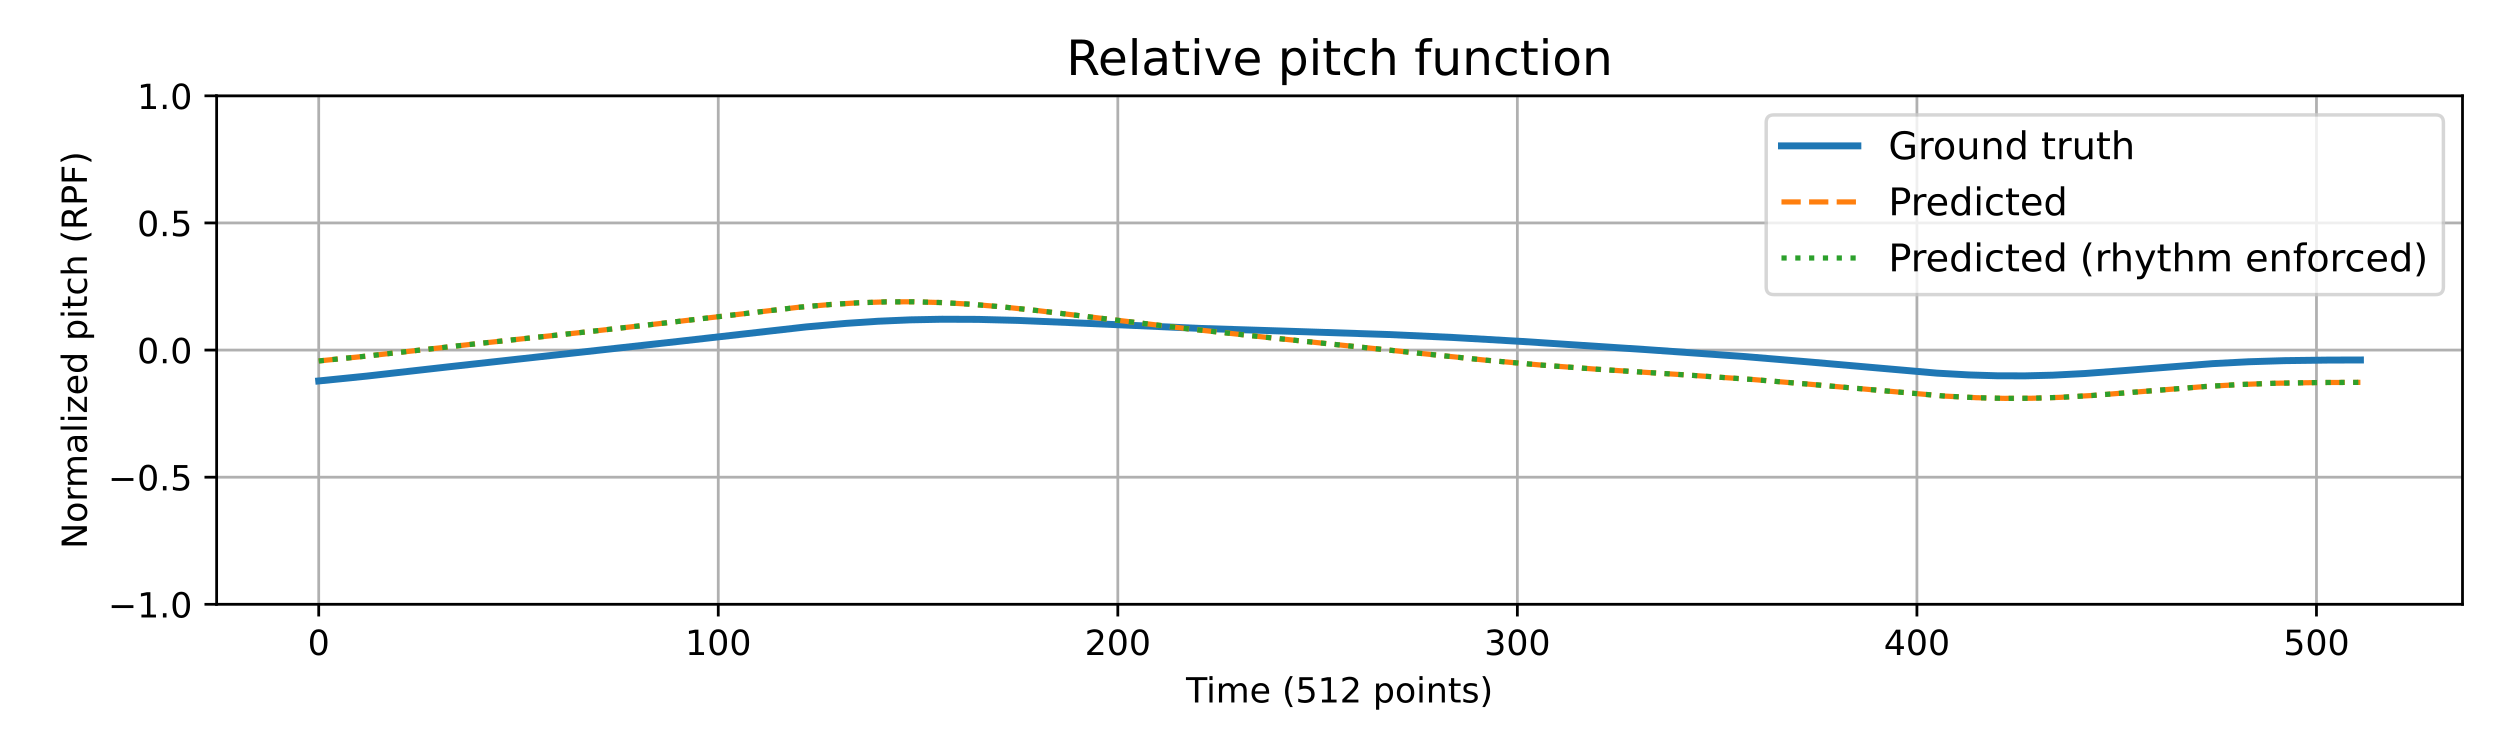
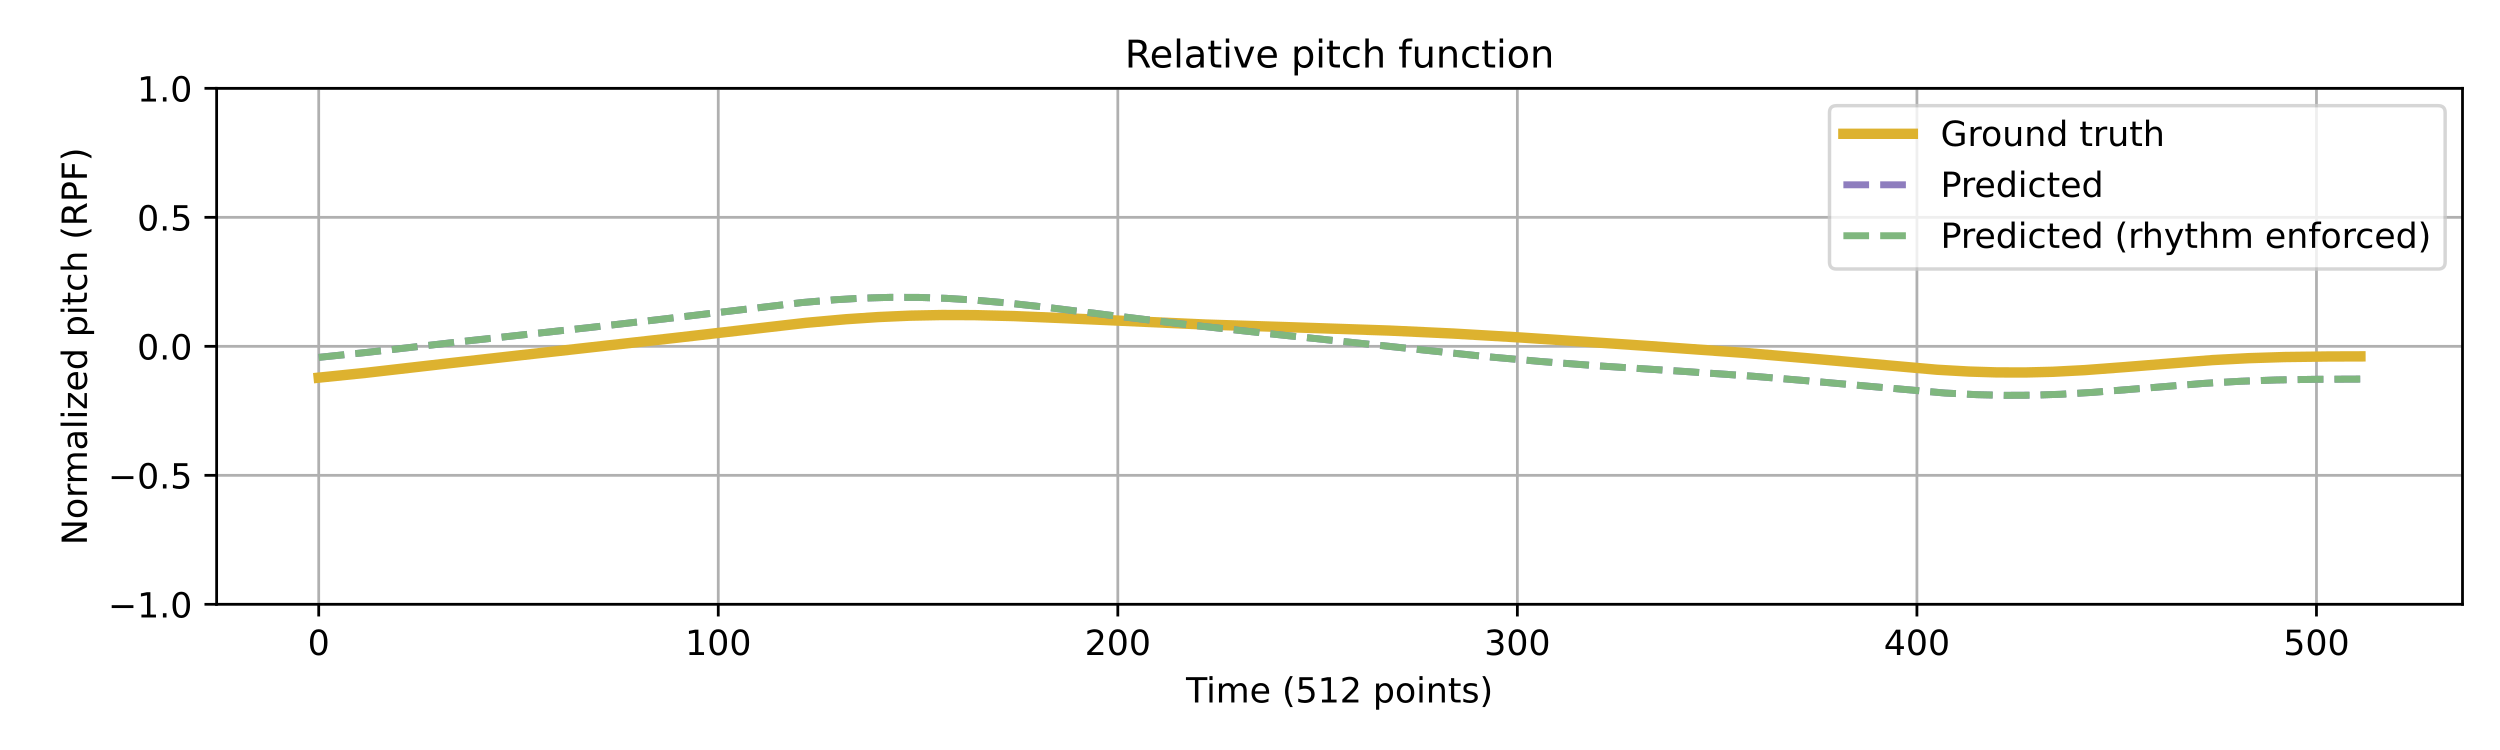
<svg xmlns="http://www.w3.org/2000/svg" xmlns:xlink="http://www.w3.org/1999/xlink" width="720pt" height="216pt" viewBox="0 0 720 216" version="1.1">
  <defs>
    <style type="text/css">*{stroke-linejoin: round; stroke-linecap: butt}</style>
  </defs>
  <g id="figure_1">
    <g id="patch_1">
      <path d="M 0 216  L 720 216  L 720 0  L 0 0  z " style="fill: #ffffff" />
    </g>
    <g id="axes_1">
      <g id="patch_2">
-         <path d="M 62.39 174.04  L 709.2 174.04  L 709.2 27.6  L 62.39 27.6  z " style="fill: #ffffff" />
+         <path d="M 62.39 174.04  L 709.2 174.04  L 709.2 25.44  L 62.39 25.44  z " style="fill: #ffffff" />
      </g>
      <g id="matplotlib.axis_1">
        <g id="xtick_1">
          <g id="line2d_1">
-             <path d="M 91.79 174.04  L 91.79 27.6  " clip-path="url(#p10f158b6f3)" style="fill: none; stroke: #b0b0b0; stroke-width: 0.8; stroke-linecap: square" />
+             <path d="M 91.79 174.04  L 91.79 25.44  " clip-path="url(#p4e95ff999f)" style="fill: none; stroke: #b0b0b0; stroke-width: 0.8; stroke-linecap: square" />
          </g>
          <g id="line2d_2">
            <defs>
-               <path id="mb76a75a63a" d="M 0 0  L 0 3.5  " style="stroke: #000000; stroke-width: 0.8" />
-             </defs>
-             <g>
-               <use xlink:href="#mb76a75a63a" x="91.79" y="174.04" style="stroke: #000000; stroke-width: 0.8" />
+               <path id="m9475a6e374" d="M 0 0  L 0 3.5  " style="stroke: #000000; stroke-width: 0.8" />
+             </defs>
+             <g>
+               <use xlink:href="#m9475a6e374" x="91.79" y="174.04" style="stroke: #000000; stroke-width: 0.8" />
            </g>
          </g>
          <g id="text_1">
            <g transform="translate(88.60921 188.6384) scale(0.1 -0.1)">
              <defs>
                <path id="DejaVuSans-30" d="M 2034 4250  Q 1547 4250 1301 3770  Q 1056 3291 1056 2328  Q 1056 1369 1301 889  Q 1547 409 2034 409  Q 2525 409 2770 889  Q 3016 1369 3016 2328  Q 3016 3291 2770 3770  Q 2525 4250 2034 4250  z M 2034 4750  Q 2819 4750 3233 4129  Q 3647 3509 3647 2328  Q 3647 1150 3233 529  Q 2819 -91 2034 -91  Q 1250 -91 836 529  Q 422 1150 422 2328  Q 422 3509 836 4129  Q 1250 4750 2034 4750  z " transform="scale(0.015625)" />
              </defs>
              <use xlink:href="#DejaVuSans-30" />
            </g>
          </g>
        </g>
        <g id="xtick_2">
          <g id="line2d_3">
-             <path d="M 206.861 174.04  L 206.861 27.6  " clip-path="url(#p10f158b6f3)" style="fill: none; stroke: #b0b0b0; stroke-width: 0.8; stroke-linecap: square" />
+             <path d="M 206.861 174.04  L 206.861 25.44  " clip-path="url(#p4e95ff999f)" style="fill: none; stroke: #b0b0b0; stroke-width: 0.8; stroke-linecap: square" />
          </g>
          <g id="line2d_4">
            <g>
-               <use xlink:href="#mb76a75a63a" x="206.861" y="174.04" style="stroke: #000000; stroke-width: 0.8" />
+               <use xlink:href="#m9475a6e374" x="206.861" y="174.04" style="stroke: #000000; stroke-width: 0.8" />
            </g>
          </g>
          <g id="text_2">
            <g transform="translate(197.317 188.6384) scale(0.1 -0.1)">
              <defs>
                <path id="DejaVuSans-31" d="M 794 531  L 1825 531  L 1825 4091  L 703 3866  L 703 4441  L 1819 4666  L 2450 4666  L 2450 531  L 3481 531  L 3481 0  L 794 0  L 794 531  z " transform="scale(0.015625)" />
              </defs>
              <use xlink:href="#DejaVuSans-31" />
              <use xlink:href="#DejaVuSans-30" transform="translate(63.62305 0)" />
              <use xlink:href="#DejaVuSans-30" transform="translate(127.2461 0)" />
            </g>
          </g>
        </g>
        <g id="xtick_3">
          <g id="line2d_5">
-             <path d="M 321.931 174.04  L 321.931 27.6  " clip-path="url(#p10f158b6f3)" style="fill: none; stroke: #b0b0b0; stroke-width: 0.8; stroke-linecap: square" />
+             <path d="M 321.931 174.04  L 321.931 25.44  " clip-path="url(#p4e95ff999f)" style="fill: none; stroke: #b0b0b0; stroke-width: 0.8; stroke-linecap: square" />
          </g>
          <g id="line2d_6">
            <g>
-               <use xlink:href="#mb76a75a63a" x="321.931" y="174.04" style="stroke: #000000; stroke-width: 0.8" />
+               <use xlink:href="#m9475a6e374" x="321.931" y="174.04" style="stroke: #000000; stroke-width: 0.8" />
            </g>
          </g>
          <g id="text_3">
            <g transform="translate(312.3872 188.6384) scale(0.1 -0.1)">
              <defs>
                <path id="DejaVuSans-32" d="M 1228 531  L 3431 531  L 3431 0  L 469 0  L 469 531  Q 828 903 1448 1529  Q 2069 2156 2228 2338  Q 2531 2678 2651 2914  Q 2772 3150 2772 3378  Q 2772 3750 2511 3984  Q 2250 4219 1831 4219  Q 1534 4219 1204 4116  Q 875 4013 500 3803  L 500 4441  Q 881 4594 1212 4672  Q 1544 4750 1819 4750  Q 2544 4750 2975 4387  Q 3406 4025 3406 3419  Q 3406 3131 3298 2873  Q 3191 2616 2906 2266  Q 2828 2175 2409 1742  Q 1991 1309 1228 531  z " transform="scale(0.015625)" />
              </defs>
              <use xlink:href="#DejaVuSans-32" />
              <use xlink:href="#DejaVuSans-30" transform="translate(63.62305 0)" />
              <use xlink:href="#DejaVuSans-30" transform="translate(127.2461 0)" />
            </g>
          </g>
        </g>
        <g id="xtick_4">
          <g id="line2d_7">
-             <path d="M 437.001 174.04  L 437.001 27.6  " clip-path="url(#p10f158b6f3)" style="fill: none; stroke: #b0b0b0; stroke-width: 0.8; stroke-linecap: square" />
+             <path d="M 437.001 174.04  L 437.001 25.44  " clip-path="url(#p4e95ff999f)" style="fill: none; stroke: #b0b0b0; stroke-width: 0.8; stroke-linecap: square" />
          </g>
          <g id="line2d_8">
            <g>
-               <use xlink:href="#mb76a75a63a" x="437.001" y="174.04" style="stroke: #000000; stroke-width: 0.8" />
+               <use xlink:href="#m9475a6e374" x="437.001" y="174.04" style="stroke: #000000; stroke-width: 0.8" />
            </g>
          </g>
          <g id="text_4">
            <g transform="translate(427.4575 188.6384) scale(0.1 -0.1)">
              <defs>
                <path id="DejaVuSans-33" d="M 2597 2516  Q 3050 2419 3304 2112  Q 3559 1806 3559 1356  Q 3559 666 3084 287  Q 2609 -91 1734 -91  Q 1441 -91 1130 -33  Q 819 25 488 141  L 488 750  Q 750 597 1062 519  Q 1375 441 1716 441  Q 2309 441 2620 675  Q 2931 909 2931 1356  Q 2931 1769 2642 2001  Q 2353 2234 1838 2234  L 1294 2234  L 1294 2753  L 1863 2753  Q 2328 2753 2575 2939  Q 2822 3125 2822 3475  Q 2822 3834 2567 4026  Q 2313 4219 1838 4219  Q 1578 4219 1281 4162  Q 984 4106 628 3988  L 628 4550  Q 988 4650 1302 4700  Q 1616 4750 1894 4750  Q 2613 4750 3031 4423  Q 3450 4097 3450 3541  Q 3450 3153 3228 2886  Q 3006 2619 2597 2516  z " transform="scale(0.015625)" />
              </defs>
              <use xlink:href="#DejaVuSans-33" />
              <use xlink:href="#DejaVuSans-30" transform="translate(63.62305 0)" />
              <use xlink:href="#DejaVuSans-30" transform="translate(127.2461 0)" />
            </g>
          </g>
        </g>
        <g id="xtick_5">
          <g id="line2d_9">
-             <path d="M 552.072 174.04  L 552.072 27.6  " clip-path="url(#p10f158b6f3)" style="fill: none; stroke: #b0b0b0; stroke-width: 0.8; stroke-linecap: square" />
+             <path d="M 552.072 174.04  L 552.072 25.44  " clip-path="url(#p4e95ff999f)" style="fill: none; stroke: #b0b0b0; stroke-width: 0.8; stroke-linecap: square" />
          </g>
          <g id="line2d_10">
            <g>
-               <use xlink:href="#mb76a75a63a" x="552.072" y="174.04" style="stroke: #000000; stroke-width: 0.8" />
+               <use xlink:href="#m9475a6e374" x="552.072" y="174.04" style="stroke: #000000; stroke-width: 0.8" />
            </g>
          </g>
          <g id="text_5">
            <g transform="translate(542.5278 188.6384) scale(0.1 -0.1)">
              <defs>
                <path id="DejaVuSans-34" d="M 2419 4116  L 825 1625  L 2419 1625  L 2419 4116  z M 2253 4666  L 3047 4666  L 3047 1625  L 3713 1625  L 3713 1100  L 3047 1100  L 3047 0  L 2419 0  L 2419 1100  L 313 1100  L 313 1709  L 2253 4666  z " transform="scale(0.015625)" />
              </defs>
              <use xlink:href="#DejaVuSans-34" />
              <use xlink:href="#DejaVuSans-30" transform="translate(63.62305 0)" />
              <use xlink:href="#DejaVuSans-30" transform="translate(127.2461 0)" />
            </g>
          </g>
        </g>
        <g id="xtick_6">
          <g id="line2d_11">
-             <path d="M 667.142 174.04  L 667.142 27.6  " clip-path="url(#p10f158b6f3)" style="fill: none; stroke: #b0b0b0; stroke-width: 0.8; stroke-linecap: square" />
+             <path d="M 667.142 174.04  L 667.142 25.44  " clip-path="url(#p4e95ff999f)" style="fill: none; stroke: #b0b0b0; stroke-width: 0.8; stroke-linecap: square" />
          </g>
          <g id="line2d_12">
            <g>
-               <use xlink:href="#mb76a75a63a" x="667.142" y="174.04" style="stroke: #000000; stroke-width: 0.8" />
+               <use xlink:href="#m9475a6e374" x="667.142" y="174.04" style="stroke: #000000; stroke-width: 0.8" />
            </g>
          </g>
          <g id="text_6">
            <g transform="translate(657.5981 188.6384) scale(0.1 -0.1)">
              <defs>
                <path id="DejaVuSans-35" d="M 691 4666  L 3169 4666  L 3169 4134  L 1269 4134  L 1269 2991  Q 1406 3038 1543 3061  Q 1681 3084 1819 3084  Q 2600 3084 3056 2656  Q 3513 2228 3513 1497  Q 3513 744 3044 326  Q 2575 -91 1722 -91  Q 1428 -91 1123 -41  Q 819 9 494 109  L 494 744  Q 775 591 1075 516  Q 1375 441 1709 441  Q 2250 441 2565 725  Q 2881 1009 2881 1497  Q 2881 1984 2565 2268  Q 2250 2553 1709 2553  Q 1456 2553 1204 2497  Q 953 2441 691 2322  L 691 4666  z " transform="scale(0.015625)" />
              </defs>
              <use xlink:href="#DejaVuSans-35" />
              <use xlink:href="#DejaVuSans-30" transform="translate(63.62305 0)" />
              <use xlink:href="#DejaVuSans-30" transform="translate(127.2461 0)" />
            </g>
          </g>
        </g>
        <g id="text_7">
          <g transform="translate(341.5817 202.3166) scale(0.1 -0.1)">
            <defs>
              <path id="DejaVuSans-54" d="M -19 4666  L 3928 4666  L 3928 4134  L 2272 4134  L 2272 0  L 1638 0  L 1638 4134  L -19 4134  L -19 4666  z " transform="scale(0.015625)" />
              <path id="DejaVuSans-69" d="M 603 3500  L 1178 3500  L 1178 0  L 603 0  L 603 3500  z M 603 4863  L 1178 4863  L 1178 4134  L 603 4134  L 603 4863  z " transform="scale(0.015625)" />
              <path id="DejaVuSans-6d" d="M 3328 2828  Q 3544 3216 3844 3400  Q 4144 3584 4550 3584  Q 5097 3584 5394 3201  Q 5691 2819 5691 2113  L 5691 0  L 5113 0  L 5113 2094  Q 5113 2597 4934 2840  Q 4756 3084 4391 3084  Q 3944 3084 3684 2787  Q 3425 2491 3425 1978  L 3425 0  L 2847 0  L 2847 2094  Q 2847 2600 2669 2842  Q 2491 3084 2119 3084  Q 1678 3084 1418 2786  Q 1159 2488 1159 1978  L 1159 0  L 581 0  L 581 3500  L 1159 3500  L 1159 2956  Q 1356 3278 1631 3431  Q 1906 3584 2284 3584  Q 2666 3584 2933 3390  Q 3200 3197 3328 2828  z " transform="scale(0.015625)" />
              <path id="DejaVuSans-65" d="M 3597 1894  L 3597 1613  L 953 1613  Q 991 1019 1311 708  Q 1631 397 2203 397  Q 2534 397 2845 478  Q 3156 559 3463 722  L 3463 178  Q 3153 47 2828 -22  Q 2503 -91 2169 -91  Q 1331 -91 842 396  Q 353 884 353 1716  Q 353 2575 817 3079  Q 1281 3584 2069 3584  Q 2775 3584 3186 3129  Q 3597 2675 3597 1894  z M 3022 2063  Q 3016 2534 2758 2815  Q 2500 3097 2075 3097  Q 1594 3097 1305 2825  Q 1016 2553 972 2059  L 3022 2063  z " transform="scale(0.015625)" />
              <path id="DejaVuSans-20" transform="scale(0.015625)" />
              <path id="DejaVuSans-28" d="M 1984 4856  Q 1566 4138 1362 3434  Q 1159 2731 1159 2009  Q 1159 1288 1364 580  Q 1569 -128 1984 -844  L 1484 -844  Q 1016 -109 783 600  Q 550 1309 550 2009  Q 550 2706 781 3412  Q 1013 4119 1484 4856  L 1984 4856  z " transform="scale(0.015625)" />
              <path id="DejaVuSans-70" d="M 1159 525  L 1159 -1331  L 581 -1331  L 581 3500  L 1159 3500  L 1159 2969  Q 1341 3281 1617 3432  Q 1894 3584 2278 3584  Q 2916 3584 3314 3078  Q 3713 2572 3713 1747  Q 3713 922 3314 415  Q 2916 -91 2278 -91  Q 1894 -91 1617 61  Q 1341 213 1159 525  z M 3116 1747  Q 3116 2381 2855 2742  Q 2594 3103 2138 3103  Q 1681 3103 1420 2742  Q 1159 2381 1159 1747  Q 1159 1113 1420 752  Q 1681 391 2138 391  Q 2594 391 2855 752  Q 3116 1113 3116 1747  z " transform="scale(0.015625)" />
              <path id="DejaVuSans-6f" d="M 1959 3097  Q 1497 3097 1228 2736  Q 959 2375 959 1747  Q 959 1119 1226 758  Q 1494 397 1959 397  Q 2419 397 2687 759  Q 2956 1122 2956 1747  Q 2956 2369 2687 2733  Q 2419 3097 1959 3097  z M 1959 3584  Q 2709 3584 3137 3096  Q 3566 2609 3566 1747  Q 3566 888 3137 398  Q 2709 -91 1959 -91  Q 1206 -91 779 398  Q 353 888 353 1747  Q 353 2609 779 3096  Q 1206 3584 1959 3584  z " transform="scale(0.015625)" />
              <path id="DejaVuSans-6e" d="M 3513 2113  L 3513 0  L 2938 0  L 2938 2094  Q 2938 2591 2744 2837  Q 2550 3084 2163 3084  Q 1697 3084 1428 2787  Q 1159 2491 1159 1978  L 1159 0  L 581 0  L 581 3500  L 1159 3500  L 1159 2956  Q 1366 3272 1645 3428  Q 1925 3584 2291 3584  Q 2894 3584 3203 3211  Q 3513 2838 3513 2113  z " transform="scale(0.015625)" />
              <path id="DejaVuSans-74" d="M 1172 4494  L 1172 3500  L 2356 3500  L 2356 3053  L 1172 3053  L 1172 1153  Q 1172 725 1289 603  Q 1406 481 1766 481  L 2356 481  L 2356 0  L 1766 0  Q 1100 0 847 248  Q 594 497 594 1153  L 594 3053  L 172 3053  L 172 3500  L 594 3500  L 594 4494  L 1172 4494  z " transform="scale(0.015625)" />
              <path id="DejaVuSans-73" d="M 2834 3397  L 2834 2853  Q 2591 2978 2328 3040  Q 2066 3103 1784 3103  Q 1356 3103 1142 2972  Q 928 2841 928 2578  Q 928 2378 1081 2264  Q 1234 2150 1697 2047  L 1894 2003  Q 2506 1872 2764 1633  Q 3022 1394 3022 966  Q 3022 478 2636 193  Q 2250 -91 1575 -91  Q 1294 -91 989 -36  Q 684 19 347 128  L 347 722  Q 666 556 975 473  Q 1284 391 1588 391  Q 1994 391 2212 530  Q 2431 669 2431 922  Q 2431 1156 2273 1281  Q 2116 1406 1581 1522  L 1381 1569  Q 847 1681 609 1914  Q 372 2147 372 2553  Q 372 3047 722 3315  Q 1072 3584 1716 3584  Q 2034 3584 2315 3537  Q 2597 3491 2834 3397  z " transform="scale(0.015625)" />
              <path id="DejaVuSans-29" d="M 513 4856  L 1013 4856  Q 1481 4119 1714 3412  Q 1947 2706 1947 2009  Q 1947 1309 1714 600  Q 1481 -109 1013 -844  L 513 -844  Q 928 -128 1133 580  Q 1338 1288 1338 2009  Q 1338 2731 1133 3434  Q 928 4138 513 4856  z " transform="scale(0.015625)" />
            </defs>
            <use xlink:href="#DejaVuSans-54" />
            <use xlink:href="#DejaVuSans-69" transform="translate(57.95898 0)" />
            <use xlink:href="#DejaVuSans-6d" transform="translate(85.74219 0)" />
            <use xlink:href="#DejaVuSans-65" transform="translate(183.1543 0)" />
            <use xlink:href="#DejaVuSans-20" transform="translate(244.6777 0)" />
            <use xlink:href="#DejaVuSans-28" transform="translate(276.4648 0)" />
            <use xlink:href="#DejaVuSans-35" transform="translate(315.4785 0)" />
            <use xlink:href="#DejaVuSans-31" transform="translate(379.1016 0)" />
            <use xlink:href="#DejaVuSans-32" transform="translate(442.7246 0)" />
            <use xlink:href="#DejaVuSans-20" transform="translate(506.3477 0)" />
            <use xlink:href="#DejaVuSans-70" transform="translate(538.1348 0)" />
            <use xlink:href="#DejaVuSans-6f" transform="translate(601.6113 0)" />
            <use xlink:href="#DejaVuSans-69" transform="translate(662.793 0)" />
            <use xlink:href="#DejaVuSans-6e" transform="translate(690.5762 0)" />
            <use xlink:href="#DejaVuSans-74" transform="translate(753.9551 0)" />
            <use xlink:href="#DejaVuSans-73" transform="translate(793.1641 0)" />
            <use xlink:href="#DejaVuSans-29" transform="translate(845.2637 0)" />
          </g>
        </g>
      </g>
      <g id="matplotlib.axis_2">
        <g id="ytick_1">
          <g id="line2d_13">
-             <path d="M 62.39 174.04  L 709.2 174.04  " clip-path="url(#p10f158b6f3)" style="fill: none; stroke: #b0b0b0; stroke-width: 0.8; stroke-linecap: square" />
+             <path d="M 62.39 174.04  L 709.2 174.04  " clip-path="url(#p4e95ff999f)" style="fill: none; stroke: #b0b0b0; stroke-width: 0.8; stroke-linecap: square" />
          </g>
          <g id="line2d_14">
            <defs>
-               <path id="m7c48af4e70" d="M 0 0  L -3.5 0  " style="stroke: #000000; stroke-width: 0.8" />
-             </defs>
-             <g>
-               <use xlink:href="#m7c48af4e70" x="62.39" y="174.04" style="stroke: #000000; stroke-width: 0.8" />
+               <path id="m47ef231049" d="M 0 0  L -3.5 0  " style="stroke: #000000; stroke-width: 0.8" />
+             </defs>
+             <g>
+               <use xlink:href="#m47ef231049" x="62.39" y="174.04" style="stroke: #000000; stroke-width: 0.8" />
            </g>
          </g>
          <g id="text_8">
            <g transform="translate(31.10719 177.8392) scale(0.1 -0.1)">
              <defs>
                <path id="DejaVuSans-2212" d="M 678 2272  L 4684 2272  L 4684 1741  L 678 1741  L 678 2272  z " transform="scale(0.015625)" />
                <path id="DejaVuSans-2e" d="M 684 794  L 1344 794  L 1344 0  L 684 0  L 684 794  z " transform="scale(0.015625)" />
              </defs>
              <use xlink:href="#DejaVuSans-2212" />
              <use xlink:href="#DejaVuSans-31" transform="translate(83.78906 0)" />
              <use xlink:href="#DejaVuSans-2e" transform="translate(147.4121 0)" />
              <use xlink:href="#DejaVuSans-30" transform="translate(179.1992 0)" />
            </g>
          </g>
        </g>
        <g id="ytick_2">
          <g id="line2d_15">
-             <path d="M 62.39 137.43  L 709.2 137.43  " clip-path="url(#p10f158b6f3)" style="fill: none; stroke: #b0b0b0; stroke-width: 0.8; stroke-linecap: square" />
+             <path d="M 62.39 136.89  L 709.2 136.89  " clip-path="url(#p4e95ff999f)" style="fill: none; stroke: #b0b0b0; stroke-width: 0.8; stroke-linecap: square" />
          </g>
          <g id="line2d_16">
            <g>
-               <use xlink:href="#m7c48af4e70" x="62.39" y="137.43" style="stroke: #000000; stroke-width: 0.8" />
+               <use xlink:href="#m47ef231049" x="62.39" y="136.89" style="stroke: #000000; stroke-width: 0.8" />
            </g>
          </g>
          <g id="text_9">
-             <g transform="translate(31.10719 141.2292) scale(0.1 -0.1)">
+             <g transform="translate(31.10719 140.6892) scale(0.1 -0.1)">
              <use xlink:href="#DejaVuSans-2212" />
              <use xlink:href="#DejaVuSans-30" transform="translate(83.78906 0)" />
              <use xlink:href="#DejaVuSans-2e" transform="translate(147.4121 0)" />
              <use xlink:href="#DejaVuSans-35" transform="translate(179.1992 0)" />
            </g>
          </g>
        </g>
        <g id="ytick_3">
          <g id="line2d_17">
-             <path d="M 62.39 100.82  L 709.2 100.82  " clip-path="url(#p10f158b6f3)" style="fill: none; stroke: #b0b0b0; stroke-width: 0.8; stroke-linecap: square" />
+             <path d="M 62.39 99.74  L 709.2 99.74  " clip-path="url(#p4e95ff999f)" style="fill: none; stroke: #b0b0b0; stroke-width: 0.8; stroke-linecap: square" />
          </g>
          <g id="line2d_18">
            <g>
-               <use xlink:href="#m7c48af4e70" x="62.39" y="100.82" style="stroke: #000000; stroke-width: 0.8" />
+               <use xlink:href="#m47ef231049" x="62.39" y="99.74" style="stroke: #000000; stroke-width: 0.8" />
            </g>
          </g>
          <g id="text_10">
-             <g transform="translate(39.48687 104.6192) scale(0.1 -0.1)">
+             <g transform="translate(39.48687 103.5392) scale(0.1 -0.1)">
              <use xlink:href="#DejaVuSans-30" />
              <use xlink:href="#DejaVuSans-2e" transform="translate(63.62305 0)" />
              <use xlink:href="#DejaVuSans-30" transform="translate(95.41016 0)" />
            </g>
          </g>
        </g>
        <g id="ytick_4">
          <g id="line2d_19">
-             <path d="M 62.39 64.21  L 709.2 64.21  " clip-path="url(#p10f158b6f3)" style="fill: none; stroke: #b0b0b0; stroke-width: 0.8; stroke-linecap: square" />
+             <path d="M 62.39 62.59  L 709.2 62.59  " clip-path="url(#p4e95ff999f)" style="fill: none; stroke: #b0b0b0; stroke-width: 0.8; stroke-linecap: square" />
          </g>
          <g id="line2d_20">
            <g>
-               <use xlink:href="#m7c48af4e70" x="62.39" y="64.21" style="stroke: #000000; stroke-width: 0.8" />
+               <use xlink:href="#m47ef231049" x="62.39" y="62.59" style="stroke: #000000; stroke-width: 0.8" />
            </g>
          </g>
          <g id="text_11">
-             <g transform="translate(39.48687 68.00922) scale(0.1 -0.1)">
+             <g transform="translate(39.48687 66.38922) scale(0.1 -0.1)">
              <use xlink:href="#DejaVuSans-30" />
              <use xlink:href="#DejaVuSans-2e" transform="translate(63.62305 0)" />
              <use xlink:href="#DejaVuSans-35" transform="translate(95.41016 0)" />
            </g>
          </g>
        </g>
        <g id="ytick_5">
          <g id="line2d_21">
-             <path d="M 62.39 27.6  L 709.2 27.6  " clip-path="url(#p10f158b6f3)" style="fill: none; stroke: #b0b0b0; stroke-width: 0.8; stroke-linecap: square" />
+             <path d="M 62.39 25.44  L 709.2 25.44  " clip-path="url(#p4e95ff999f)" style="fill: none; stroke: #b0b0b0; stroke-width: 0.8; stroke-linecap: square" />
          </g>
          <g id="line2d_22">
            <g>
-               <use xlink:href="#m7c48af4e70" x="62.39" y="27.6" style="stroke: #000000; stroke-width: 0.8" />
+               <use xlink:href="#m47ef231049" x="62.39" y="25.44" style="stroke: #000000; stroke-width: 0.8" />
            </g>
          </g>
          <g id="text_12">
-             <g transform="translate(39.48687 31.39922) scale(0.1 -0.1)">
+             <g transform="translate(39.48687 29.23922) scale(0.1 -0.1)">
              <use xlink:href="#DejaVuSans-31" />
              <use xlink:href="#DejaVuSans-2e" transform="translate(63.62305 0)" />
              <use xlink:href="#DejaVuSans-30" transform="translate(95.41016 0)" />
            </g>
          </g>
        </g>
        <g id="text_13">
-           <g transform="translate(25.0275 158.0614) rotate(-90) scale(0.1 -0.1)">
+           <g transform="translate(25.0275 156.9814) rotate(-90) scale(0.1 -0.1)">
            <defs>
              <path id="DejaVuSans-4e" d="M 628 4666  L 1478 4666  L 3547 763  L 3547 4666  L 4159 4666  L 4159 0  L 3309 0  L 1241 3903  L 1241 0  L 628 0  L 628 4666  z " transform="scale(0.015625)" />
              <path id="DejaVuSans-72" d="M 2631 2963  Q 2534 3019 2420 3045  Q 2306 3072 2169 3072  Q 1681 3072 1420 2755  Q 1159 2438 1159 1844  L 1159 0  L 581 0  L 581 3500  L 1159 3500  L 1159 2956  Q 1341 3275 1631 3429  Q 1922 3584 2338 3584  Q 2397 3584 2469 3576  Q 2541 3569 2628 3553  L 2631 2963  z " transform="scale(0.015625)" />
              <path id="DejaVuSans-61" d="M 2194 1759  Q 1497 1759 1228 1600  Q 959 1441 959 1056  Q 959 750 1161 570  Q 1363 391 1709 391  Q 2188 391 2477 730  Q 2766 1069 2766 1631  L 2766 1759  L 2194 1759  z M 3341 1997  L 3341 0  L 2766 0  L 2766 531  Q 2569 213 2275 61  Q 1981 -91 1556 -91  Q 1019 -91 701 211  Q 384 513 384 1019  Q 384 1609 779 1909  Q 1175 2209 1959 2209  L 2766 2209  L 2766 2266  Q 2766 2663 2505 2880  Q 2244 3097 1772 3097  Q 1472 3097 1187 3025  Q 903 2953 641 2809  L 641 3341  Q 956 3463 1253 3523  Q 1550 3584 1831 3584  Q 2591 3584 2966 3190  Q 3341 2797 3341 1997  z " transform="scale(0.015625)" />
              <path id="DejaVuSans-6c" d="M 603 4863  L 1178 4863  L 1178 0  L 603 0  L 603 4863  z " transform="scale(0.015625)" />
              <path id="DejaVuSans-7a" d="M 353 3500  L 3084 3500  L 3084 2975  L 922 459  L 3084 459  L 3084 0  L 275 0  L 275 525  L 2438 3041  L 353 3041  L 353 3500  z " transform="scale(0.015625)" />
              <path id="DejaVuSans-64" d="M 2906 2969  L 2906 4863  L 3481 4863  L 3481 0  L 2906 0  L 2906 525  Q 2725 213 2448 61  Q 2172 -91 1784 -91  Q 1150 -91 751 415  Q 353 922 353 1747  Q 353 2572 751 3078  Q 1150 3584 1784 3584  Q 2172 3584 2448 3432  Q 2725 3281 2906 2969  z M 947 1747  Q 947 1113 1208 752  Q 1469 391 1925 391  Q 2381 391 2643 752  Q 2906 1113 2906 1747  Q 2906 2381 2643 2742  Q 2381 3103 1925 3103  Q 1469 3103 1208 2742  Q 947 2381 947 1747  z " transform="scale(0.015625)" />
              <path id="DejaVuSans-63" d="M 3122 3366  L 3122 2828  Q 2878 2963 2633 3030  Q 2388 3097 2138 3097  Q 1578 3097 1268 2742  Q 959 2388 959 1747  Q 959 1106 1268 751  Q 1578 397 2138 397  Q 2388 397 2633 464  Q 2878 531 3122 666  L 3122 134  Q 2881 22 2623 -34  Q 2366 -91 2075 -91  Q 1284 -91 818 406  Q 353 903 353 1747  Q 353 2603 823 3093  Q 1294 3584 2113 3584  Q 2378 3584 2631 3529  Q 2884 3475 3122 3366  z " transform="scale(0.015625)" />
              <path id="DejaVuSans-68" d="M 3513 2113  L 3513 0  L 2938 0  L 2938 2094  Q 2938 2591 2744 2837  Q 2550 3084 2163 3084  Q 1697 3084 1428 2787  Q 1159 2491 1159 1978  L 1159 0  L 581 0  L 581 4863  L 1159 4863  L 1159 2956  Q 1366 3272 1645 3428  Q 1925 3584 2291 3584  Q 2894 3584 3203 3211  Q 3513 2838 3513 2113  z " transform="scale(0.015625)" />
              <path id="DejaVuSans-52" d="M 2841 2188  Q 3044 2119 3236 1894  Q 3428 1669 3622 1275  L 4263 0  L 3584 0  L 2988 1197  Q 2756 1666 2539 1819  Q 2322 1972 1947 1972  L 1259 1972  L 1259 0  L 628 0  L 628 4666  L 2053 4666  Q 2853 4666 3247 4331  Q 3641 3997 3641 3322  Q 3641 2881 3436 2590  Q 3231 2300 2841 2188  z M 1259 4147  L 1259 2491  L 2053 2491  Q 2509 2491 2742 2702  Q 2975 2913 2975 3322  Q 2975 3731 2742 3939  Q 2509 4147 2053 4147  L 1259 4147  z " transform="scale(0.015625)" />
              <path id="DejaVuSans-50" d="M 1259 4147  L 1259 2394  L 2053 2394  Q 2494 2394 2734 2622  Q 2975 2850 2975 3272  Q 2975 3691 2734 3919  Q 2494 4147 2053 4147  L 1259 4147  z M 628 4666  L 2053 4666  Q 2838 4666 3239 4311  Q 3641 3956 3641 3272  Q 3641 2581 3239 2228  Q 2838 1875 2053 1875  L 1259 1875  L 1259 0  L 628 0  L 628 4666  z " transform="scale(0.015625)" />
              <path id="DejaVuSans-46" d="M 628 4666  L 3309 4666  L 3309 4134  L 1259 4134  L 1259 2759  L 3109 2759  L 3109 2228  L 1259 2228  L 1259 0  L 628 0  L 628 4666  z " transform="scale(0.015625)" />
            </defs>
            <use xlink:href="#DejaVuSans-4e" />
            <use xlink:href="#DejaVuSans-6f" transform="translate(74.80469 0)" />
            <use xlink:href="#DejaVuSans-72" transform="translate(135.9863 0)" />
            <use xlink:href="#DejaVuSans-6d" transform="translate(175.3496 0)" />
            <use xlink:href="#DejaVuSans-61" transform="translate(272.7617 0)" />
            <use xlink:href="#DejaVuSans-6c" transform="translate(334.041 0)" />
            <use xlink:href="#DejaVuSans-69" transform="translate(361.8242 0)" />
            <use xlink:href="#DejaVuSans-7a" transform="translate(389.6074 0)" />
            <use xlink:href="#DejaVuSans-65" transform="translate(442.0977 0)" />
            <use xlink:href="#DejaVuSans-64" transform="translate(503.6211 0)" />
            <use xlink:href="#DejaVuSans-20" transform="translate(567.0977 0)" />
            <use xlink:href="#DejaVuSans-70" transform="translate(598.8848 0)" />
            <use xlink:href="#DejaVuSans-69" transform="translate(662.3613 0)" />
            <use xlink:href="#DejaVuSans-74" transform="translate(690.1445 0)" />
            <use xlink:href="#DejaVuSans-63" transform="translate(729.3535 0)" />
            <use xlink:href="#DejaVuSans-68" transform="translate(784.334 0)" />
            <use xlink:href="#DejaVuSans-20" transform="translate(847.7129 0)" />
            <use xlink:href="#DejaVuSans-28" transform="translate(879.5 0)" />
            <use xlink:href="#DejaVuSans-52" transform="translate(918.5137 0)" />
            <use xlink:href="#DejaVuSans-50" transform="translate(987.9961 0)" />
            <use xlink:href="#DejaVuSans-46" transform="translate(1048.299 0)" />
            <use xlink:href="#DejaVuSans-29" transform="translate(1105.818 0)" />
          </g>
        </g>
      </g>
      <g id="line2d_23">
-         <path d="M 91.79 109.714  L 105.599 108.317  L 129.764 105.581  L 159.682 102.272  L 195.354 98.326  L 232.176 94.15  L 243.683 93.13  L 252.889 92.518  L 262.094 92.119  L 271.3 91.939  L 281.656 91.982  L 293.163 92.278  L 308.123 92.907  L 346.096 94.6  L 370.261 95.369  L 400.179 96.353  L 418.59 97.199  L 438.152 98.328  L 473.824 100.666  L 502.591 102.7  L 521.003 104.24  L 557.825 107.462  L 567.031 107.977  L 575.086 108.223  L 583.141 108.249  L 591.195 108.05  L 600.401 107.575  L 611.908 106.718  L 637.224 104.727  L 647.58 104.187  L 657.936 103.865  L 670.594 103.703  L 679.8 103.673  L 679.8 103.673  " clip-path="url(#p10f158b6f3)" style="fill: none; stroke: #1f77b4; stroke-width: 2; stroke-linecap: square" />
+         <path d="M 91.79 108.765  L 105.599 107.347  L 129.764 104.571  L 159.682 101.214  L 194.203 97.345  L 232.176 92.972  L 243.683 91.937  L 252.889 91.316  L 262.094 90.91  L 271.3 90.728  L 280.506 90.755  L 292.013 91.032  L 306.972 91.656  L 347.246 93.471  L 372.562 94.277  L 400.179 95.207  L 418.59 96.065  L 438.152 97.211  L 473.824 99.583  L 502.591 101.648  L 521.003 103.21  L 557.825 106.48  L 567.031 107.003  L 575.086 107.252  L 583.141 107.278  L 591.195 107.076  L 600.401 106.595  L 611.908 105.725  L 637.224 103.705  L 647.58 103.156  L 657.936 102.83  L 670.594 102.666  L 679.8 102.635  L 679.8 102.635  " clip-path="url(#p4e95ff999f)" style="fill: none; stroke: #ddb22f; stroke-width: 3; stroke-linecap: square" />
      </g>
      <g id="line2d_24">
-         <path d="M 91.79 103.955  L 105.599 102.551  L 135.517 99.188  L 170.038 95.465  L 191.902 92.974  L 229.875 88.505  L 239.08 87.705  L 247.135 87.208  L 255.19 86.939  L 263.245 86.918  L 271.3 87.145  L 279.355 87.604  L 288.561 88.37  L 298.917 89.461  L 315.027 91.411  L 341.493 94.61  L 364.507 97.126  L 427.796 103.72  L 443.905 105.14  L 460.015 106.344  L 485.331 107.966  L 504.893 109.308  L 521.003 110.645  L 560.126 114.076  L 569.332 114.543  L 577.387 114.732  L 585.442 114.692  L 593.497 114.429  L 602.702 113.891  L 615.36 112.89  L 634.922 111.328  L 645.278 110.735  L 655.635 110.366  L 668.293 110.166  L 679.8 110.12  L 679.8 110.12  " clip-path="url(#p10f158b6f3)" style="fill: none; stroke-dasharray: 5.55,2.4; stroke-dashoffset: 0; stroke: #ff7f0e; stroke-width: 1.5" />
+         <path d="M 91.79 102.921  L 105.599 101.497  L 135.517 98.084  L 170.038 94.306  L 190.751 91.918  L 231.025 87.13  L 240.231 86.346  L 248.286 85.874  L 256.341 85.636  L 264.396 85.65  L 272.451 85.916  L 280.506 86.413  L 289.711 87.219  L 301.218 88.483  L 320.78 90.919  L 342.644 93.571  L 365.658 96.115  L 427.796 102.682  L 443.905 104.124  L 460.015 105.346  L 485.331 106.991  L 504.893 108.353  L 521.003 109.709  L 560.126 113.191  L 569.332 113.665  L 577.387 113.857  L 585.442 113.817  L 593.497 113.549  L 602.702 113.004  L 615.36 111.988  L 634.922 110.403  L 645.278 109.801  L 655.635 109.427  L 667.142 109.234  L 679.8 109.177  L 679.8 109.177  " clip-path="url(#p4e95ff999f)" style="fill: none; stroke-dasharray: 7.4,3.2; stroke-dashoffset: 0; stroke: #8e7dbe; stroke-width: 2" />
      </g>
      <g id="line2d_25">
-         <path d="M 91.79 103.955  L 105.599 102.551  L 135.517 99.188  L 170.038 95.465  L 191.902 92.974  L 229.875 88.505  L 239.08 87.705  L 247.135 87.208  L 255.19 86.939  L 263.245 86.918  L 271.3 87.145  L 279.355 87.604  L 288.561 88.37  L 298.917 89.461  L 315.027 91.411  L 341.493 94.61  L 364.507 97.126  L 427.796 103.72  L 443.905 105.14  L 460.015 106.344  L 485.331 107.966  L 504.893 109.308  L 521.003 110.645  L 560.126 114.076  L 569.332 114.543  L 577.387 114.732  L 585.442 114.692  L 593.497 114.429  L 602.702 113.891  L 615.36 112.89  L 634.922 111.328  L 645.278 110.735  L 655.635 110.366  L 668.293 110.166  L 679.8 110.12  L 679.8 110.12  " clip-path="url(#p10f158b6f3)" style="fill: none; stroke-dasharray: 1.5,2.475; stroke-dashoffset: 0; stroke: #2ca02c; stroke-width: 1.5" />
+         <path d="M 91.79 102.921  L 105.599 101.497  L 135.517 98.084  L 170.038 94.306  L 190.751 91.918  L 231.025 87.13  L 240.231 86.346  L 248.286 85.874  L 256.341 85.636  L 264.396 85.65  L 272.451 85.916  L 280.506 86.413  L 289.711 87.219  L 301.218 88.483  L 320.78 90.919  L 342.644 93.571  L 365.658 96.115  L 427.796 102.682  L 443.905 104.124  L 460.015 105.346  L 485.331 106.991  L 504.893 108.353  L 521.003 109.709  L 560.126 113.191  L 569.332 113.665  L 577.387 113.857  L 585.442 113.817  L 593.497 113.549  L 602.702 113.004  L 615.36 111.988  L 634.922 110.403  L 645.278 109.801  L 655.635 109.427  L 667.142 109.234  L 679.8 109.177  L 679.8 109.177  " clip-path="url(#p4e95ff999f)" style="fill: none; stroke-dasharray: 7.4,3.2; stroke-dashoffset: 0; stroke: #7fb77e; stroke-width: 2" />
      </g>
      <g id="patch_3">
-         <path d="M 62.39 174.04  L 62.39 27.6  " style="fill: none; stroke: #000000; stroke-width: 0.8; stroke-linejoin: miter; stroke-linecap: square" />
+         <path d="M 62.39 174.04  L 62.39 25.44  " style="fill: none; stroke: #000000; stroke-width: 0.8; stroke-linejoin: miter; stroke-linecap: square" />
      </g>
      <g id="patch_4">
-         <path d="M 709.2 174.04  L 709.2 27.6  " style="fill: none; stroke: #000000; stroke-width: 0.8; stroke-linejoin: miter; stroke-linecap: square" />
+         <path d="M 709.2 174.04  L 709.2 25.44  " style="fill: none; stroke: #000000; stroke-width: 0.8; stroke-linejoin: miter; stroke-linecap: square" />
      </g>
      <g id="patch_5">
        <path d="M 62.39 174.04  L 709.2 174.04  " style="fill: none; stroke: #000000; stroke-width: 0.8; stroke-linejoin: miter; stroke-linecap: square" />
      </g>
      <g id="patch_6">
-         <path d="M 62.39 27.6  L 709.2 27.6  " style="fill: none; stroke: #000000; stroke-width: 0.8; stroke-linejoin: miter; stroke-linecap: square" />
+         <path d="M 62.39 25.44  L 709.2 25.44  " style="fill: none; stroke: #000000; stroke-width: 0.8; stroke-linejoin: miter; stroke-linecap: square" />
      </g>
      <g id="text_14">
-         <g transform="translate(307.1041 21.6) scale(0.14 -0.14)">
+         <g transform="translate(323.9664 19.44) scale(0.11 -0.11)">
          <defs>
            <path id="DejaVuSans-76" d="M 191 3500  L 800 3500  L 1894 563  L 2988 3500  L 3597 3500  L 2284 0  L 1503 0  L 191 3500  z " transform="scale(0.015625)" />
            <path id="DejaVuSans-66" d="M 2375 4863  L 2375 4384  L 1825 4384  Q 1516 4384 1395 4259  Q 1275 4134 1275 3809  L 1275 3500  L 2222 3500  L 2222 3053  L 1275 3053  L 1275 0  L 697 0  L 697 3053  L 147 3053  L 147 3500  L 697 3500  L 697 3744  Q 697 4328 969 4595  Q 1241 4863 1831 4863  L 2375 4863  z " transform="scale(0.015625)" />
            <path id="DejaVuSans-75" d="M 544 1381  L 544 3500  L 1119 3500  L 1119 1403  Q 1119 906 1312 657  Q 1506 409 1894 409  Q 2359 409 2629 706  Q 2900 1003 2900 1516  L 2900 3500  L 3475 3500  L 3475 0  L 2900 0  L 2900 538  Q 2691 219 2414 64  Q 2138 -91 1772 -91  Q 1169 -91 856 284  Q 544 659 544 1381  z M 1991 3584  L 1991 3584  z " transform="scale(0.015625)" />
          </defs>
          <use xlink:href="#DejaVuSans-52" />
          <use xlink:href="#DejaVuSans-65" transform="translate(64.98242 0)" />
          <use xlink:href="#DejaVuSans-6c" transform="translate(126.5059 0)" />
          <use xlink:href="#DejaVuSans-61" transform="translate(154.2891 0)" />
          <use xlink:href="#DejaVuSans-74" transform="translate(215.5684 0)" />
          <use xlink:href="#DejaVuSans-69" transform="translate(254.7773 0)" />
          <use xlink:href="#DejaVuSans-76" transform="translate(282.5605 0)" />
          <use xlink:href="#DejaVuSans-65" transform="translate(341.7402 0)" />
          <use xlink:href="#DejaVuSans-20" transform="translate(403.2637 0)" />
          <use xlink:href="#DejaVuSans-70" transform="translate(435.0508 0)" />
          <use xlink:href="#DejaVuSans-69" transform="translate(498.5273 0)" />
          <use xlink:href="#DejaVuSans-74" transform="translate(526.3105 0)" />
          <use xlink:href="#DejaVuSans-63" transform="translate(565.5195 0)" />
          <use xlink:href="#DejaVuSans-68" transform="translate(620.5 0)" />
          <use xlink:href="#DejaVuSans-20" transform="translate(683.8789 0)" />
          <use xlink:href="#DejaVuSans-66" transform="translate(715.666 0)" />
          <use xlink:href="#DejaVuSans-75" transform="translate(750.8711 0)" />
          <use xlink:href="#DejaVuSans-6e" transform="translate(814.25 0)" />
          <use xlink:href="#DejaVuSans-63" transform="translate(877.6289 0)" />
          <use xlink:href="#DejaVuSans-74" transform="translate(932.6094 0)" />
          <use xlink:href="#DejaVuSans-69" transform="translate(971.8184 0)" />
          <use xlink:href="#DejaVuSans-6f" transform="translate(999.6016 0)" />
          <use xlink:href="#DejaVuSans-6e" transform="translate(1060.783 0)" />
        </g>
      </g>
      <g id="legend_1">
        <g id="patch_7">
-           <path d="M 510.863 84.838  L 701.5 84.838  Q 703.7 84.838 703.7 82.638  L 703.7 35.3  Q 703.7 33.1 701.5 33.1  L 510.863 33.1  Q 508.663 33.1 508.663 35.3  L 508.663 82.638  Q 508.663 84.838 510.863 84.838  z " style="fill: #ffffff; opacity: 0.8; stroke: #cccccc; stroke-linejoin: miter" />
+           <path d="M 528.894 77.474  L 702.2 77.474  Q 704.2 77.474 704.2 75.474  L 704.2 32.44  Q 704.2 30.44 702.2 30.44  L 528.894 30.44  Q 526.894 30.44 526.894 32.44  L 526.894 75.474  Q 526.894 77.474 528.894 77.474  z " style="fill: #ffffff; opacity: 0.8; stroke: #cccccc; stroke-linejoin: miter" />
        </g>
        <g id="line2d_26">
-           <path d="M 513.063 42.008  L 524.063 42.008  L 535.063 42.008  " style="fill: none; stroke: #1f77b4; stroke-width: 2; stroke-linecap: square" />
+           <path d="M 530.894 38.538  L 540.894 38.538  L 550.894 38.538  " style="fill: none; stroke: #ddb22f; stroke-width: 3; stroke-linecap: square" />
        </g>
        <g id="text_15">
-           <g transform="translate(543.8631 45.85828) scale(0.11 -0.11)">
+           <g transform="translate(558.8937 42.03844) scale(0.1 -0.1)">
            <defs>
              <path id="DejaVuSans-47" d="M 3809 666  L 3809 1919  L 2778 1919  L 2778 2438  L 4434 2438  L 4434 434  Q 4069 175 3628 42  Q 3188 -91 2688 -91  Q 1594 -91 976 548  Q 359 1188 359 2328  Q 359 3472 976 4111  Q 1594 4750 2688 4750  Q 3144 4750 3555 4637  Q 3966 4525 4313 4306  L 4313 3634  Q 3963 3931 3569 4081  Q 3175 4231 2741 4231  Q 1884 4231 1454 3753  Q 1025 3275 1025 2328  Q 1025 1384 1454 906  Q 1884 428 2741 428  Q 3075 428 3337 486  Q 3600 544 3809 666  z " transform="scale(0.015625)" />
            </defs>
            <use xlink:href="#DejaVuSans-47" />
            <use xlink:href="#DejaVuSans-72" transform="translate(77.49023 0)" />
            <use xlink:href="#DejaVuSans-6f" transform="translate(116.3535 0)" />
            <use xlink:href="#DejaVuSans-75" transform="translate(177.5352 0)" />
            <use xlink:href="#DejaVuSans-6e" transform="translate(240.9141 0)" />
            <use xlink:href="#DejaVuSans-64" transform="translate(304.293 0)" />
            <use xlink:href="#DejaVuSans-20" transform="translate(367.7695 0)" />
            <use xlink:href="#DejaVuSans-74" transform="translate(399.5566 0)" />
            <use xlink:href="#DejaVuSans-72" transform="translate(438.7656 0)" />
            <use xlink:href="#DejaVuSans-75" transform="translate(479.8789 0)" />
            <use xlink:href="#DejaVuSans-74" transform="translate(543.2578 0)" />
            <use xlink:href="#DejaVuSans-68" transform="translate(582.4668 0)" />
          </g>
        </g>
        <g id="line2d_27">
-           <path d="M 513.063 58.154  L 524.063 58.154  L 535.063 58.154  " style="fill: none; stroke-dasharray: 5.55,2.4; stroke-dashoffset: 0; stroke: #ff7f0e; stroke-width: 1.5" />
+           <path d="M 530.894 53.217  L 540.894 53.217  L 550.894 53.217  " style="fill: none; stroke-dasharray: 7.4,3.2; stroke-dashoffset: 0; stroke: #8e7dbe; stroke-width: 2" />
        </g>
        <g id="text_16">
-           <g transform="translate(543.8631 62.00422) scale(0.11 -0.11)">
+           <g transform="translate(558.8937 56.71656) scale(0.1 -0.1)">
            <use xlink:href="#DejaVuSans-50" />
            <use xlink:href="#DejaVuSans-72" transform="translate(58.55273 0)" />
            <use xlink:href="#DejaVuSans-65" transform="translate(97.41602 0)" />
            <use xlink:href="#DejaVuSans-64" transform="translate(158.9395 0)" />
            <use xlink:href="#DejaVuSans-69" transform="translate(222.416 0)" />
            <use xlink:href="#DejaVuSans-63" transform="translate(250.1992 0)" />
            <use xlink:href="#DejaVuSans-74" transform="translate(305.1797 0)" />
            <use xlink:href="#DejaVuSans-65" transform="translate(344.3887 0)" />
            <use xlink:href="#DejaVuSans-64" transform="translate(405.9121 0)" />
          </g>
        </g>
        <g id="line2d_28">
-           <path d="M 513.063 74.3  L 524.063 74.3  L 535.063 74.3  " style="fill: none; stroke-dasharray: 1.5,2.475; stroke-dashoffset: 0; stroke: #2ca02c; stroke-width: 1.5" />
+           <path d="M 530.894 67.895  L 540.894 67.895  L 550.894 67.895  " style="fill: none; stroke-dasharray: 7.4,3.2; stroke-dashoffset: 0; stroke: #7fb77e; stroke-width: 2" />
        </g>
        <g id="text_17">
-           <g transform="translate(543.8631 78.15016) scale(0.11 -0.11)">
+           <g transform="translate(558.8937 71.39469) scale(0.1 -0.1)">
            <defs>
              <path id="DejaVuSans-79" d="M 2059 -325  Q 1816 -950 1584 -1140  Q 1353 -1331 966 -1331  L 506 -1331  L 506 -850  L 844 -850  Q 1081 -850 1212 -737  Q 1344 -625 1503 -206  L 1606 56  L 191 3500  L 800 3500  L 1894 763  L 2988 3500  L 3597 3500  L 2059 -325  z " transform="scale(0.015625)" />
            </defs>
            <use xlink:href="#DejaVuSans-50" />
            <use xlink:href="#DejaVuSans-72" transform="translate(58.55273 0)" />
            <use xlink:href="#DejaVuSans-65" transform="translate(97.41602 0)" />
            <use xlink:href="#DejaVuSans-64" transform="translate(158.9395 0)" />
            <use xlink:href="#DejaVuSans-69" transform="translate(222.416 0)" />
            <use xlink:href="#DejaVuSans-63" transform="translate(250.1992 0)" />
            <use xlink:href="#DejaVuSans-74" transform="translate(305.1797 0)" />
            <use xlink:href="#DejaVuSans-65" transform="translate(344.3887 0)" />
            <use xlink:href="#DejaVuSans-64" transform="translate(405.9121 0)" />
            <use xlink:href="#DejaVuSans-20" transform="translate(469.3887 0)" />
            <use xlink:href="#DejaVuSans-28" transform="translate(501.1758 0)" />
            <use xlink:href="#DejaVuSans-72" transform="translate(540.1895 0)" />
            <use xlink:href="#DejaVuSans-68" transform="translate(579.5527 0)" />
            <use xlink:href="#DejaVuSans-79" transform="translate(642.9316 0)" />
            <use xlink:href="#DejaVuSans-74" transform="translate(702.1113 0)" />
            <use xlink:href="#DejaVuSans-68" transform="translate(741.3203 0)" />
            <use xlink:href="#DejaVuSans-6d" transform="translate(804.6992 0)" />
            <use xlink:href="#DejaVuSans-20" transform="translate(902.1113 0)" />
            <use xlink:href="#DejaVuSans-65" transform="translate(933.8984 0)" />
            <use xlink:href="#DejaVuSans-6e" transform="translate(995.4219 0)" />
            <use xlink:href="#DejaVuSans-66" transform="translate(1058.801 0)" />
            <use xlink:href="#DejaVuSans-6f" transform="translate(1094.006 0)" />
            <use xlink:href="#DejaVuSans-72" transform="translate(1155.188 0)" />
            <use xlink:href="#DejaVuSans-63" transform="translate(1194.051 0)" />
            <use xlink:href="#DejaVuSans-65" transform="translate(1249.031 0)" />
            <use xlink:href="#DejaVuSans-64" transform="translate(1310.555 0)" />
            <use xlink:href="#DejaVuSans-29" transform="translate(1374.031 0)" />
          </g>
        </g>
      </g>
    </g>
  </g>
  <defs>
-     <clipPath id="p10f158b6f3">
-       <rect x="62.39" y="27.6" width="646.81" height="146.44" />
+     <clipPath id="p4e95ff999f">
+       <rect x="62.39" y="25.44" width="646.81" height="148.6" />
    </clipPath>
  </defs>
</svg>
